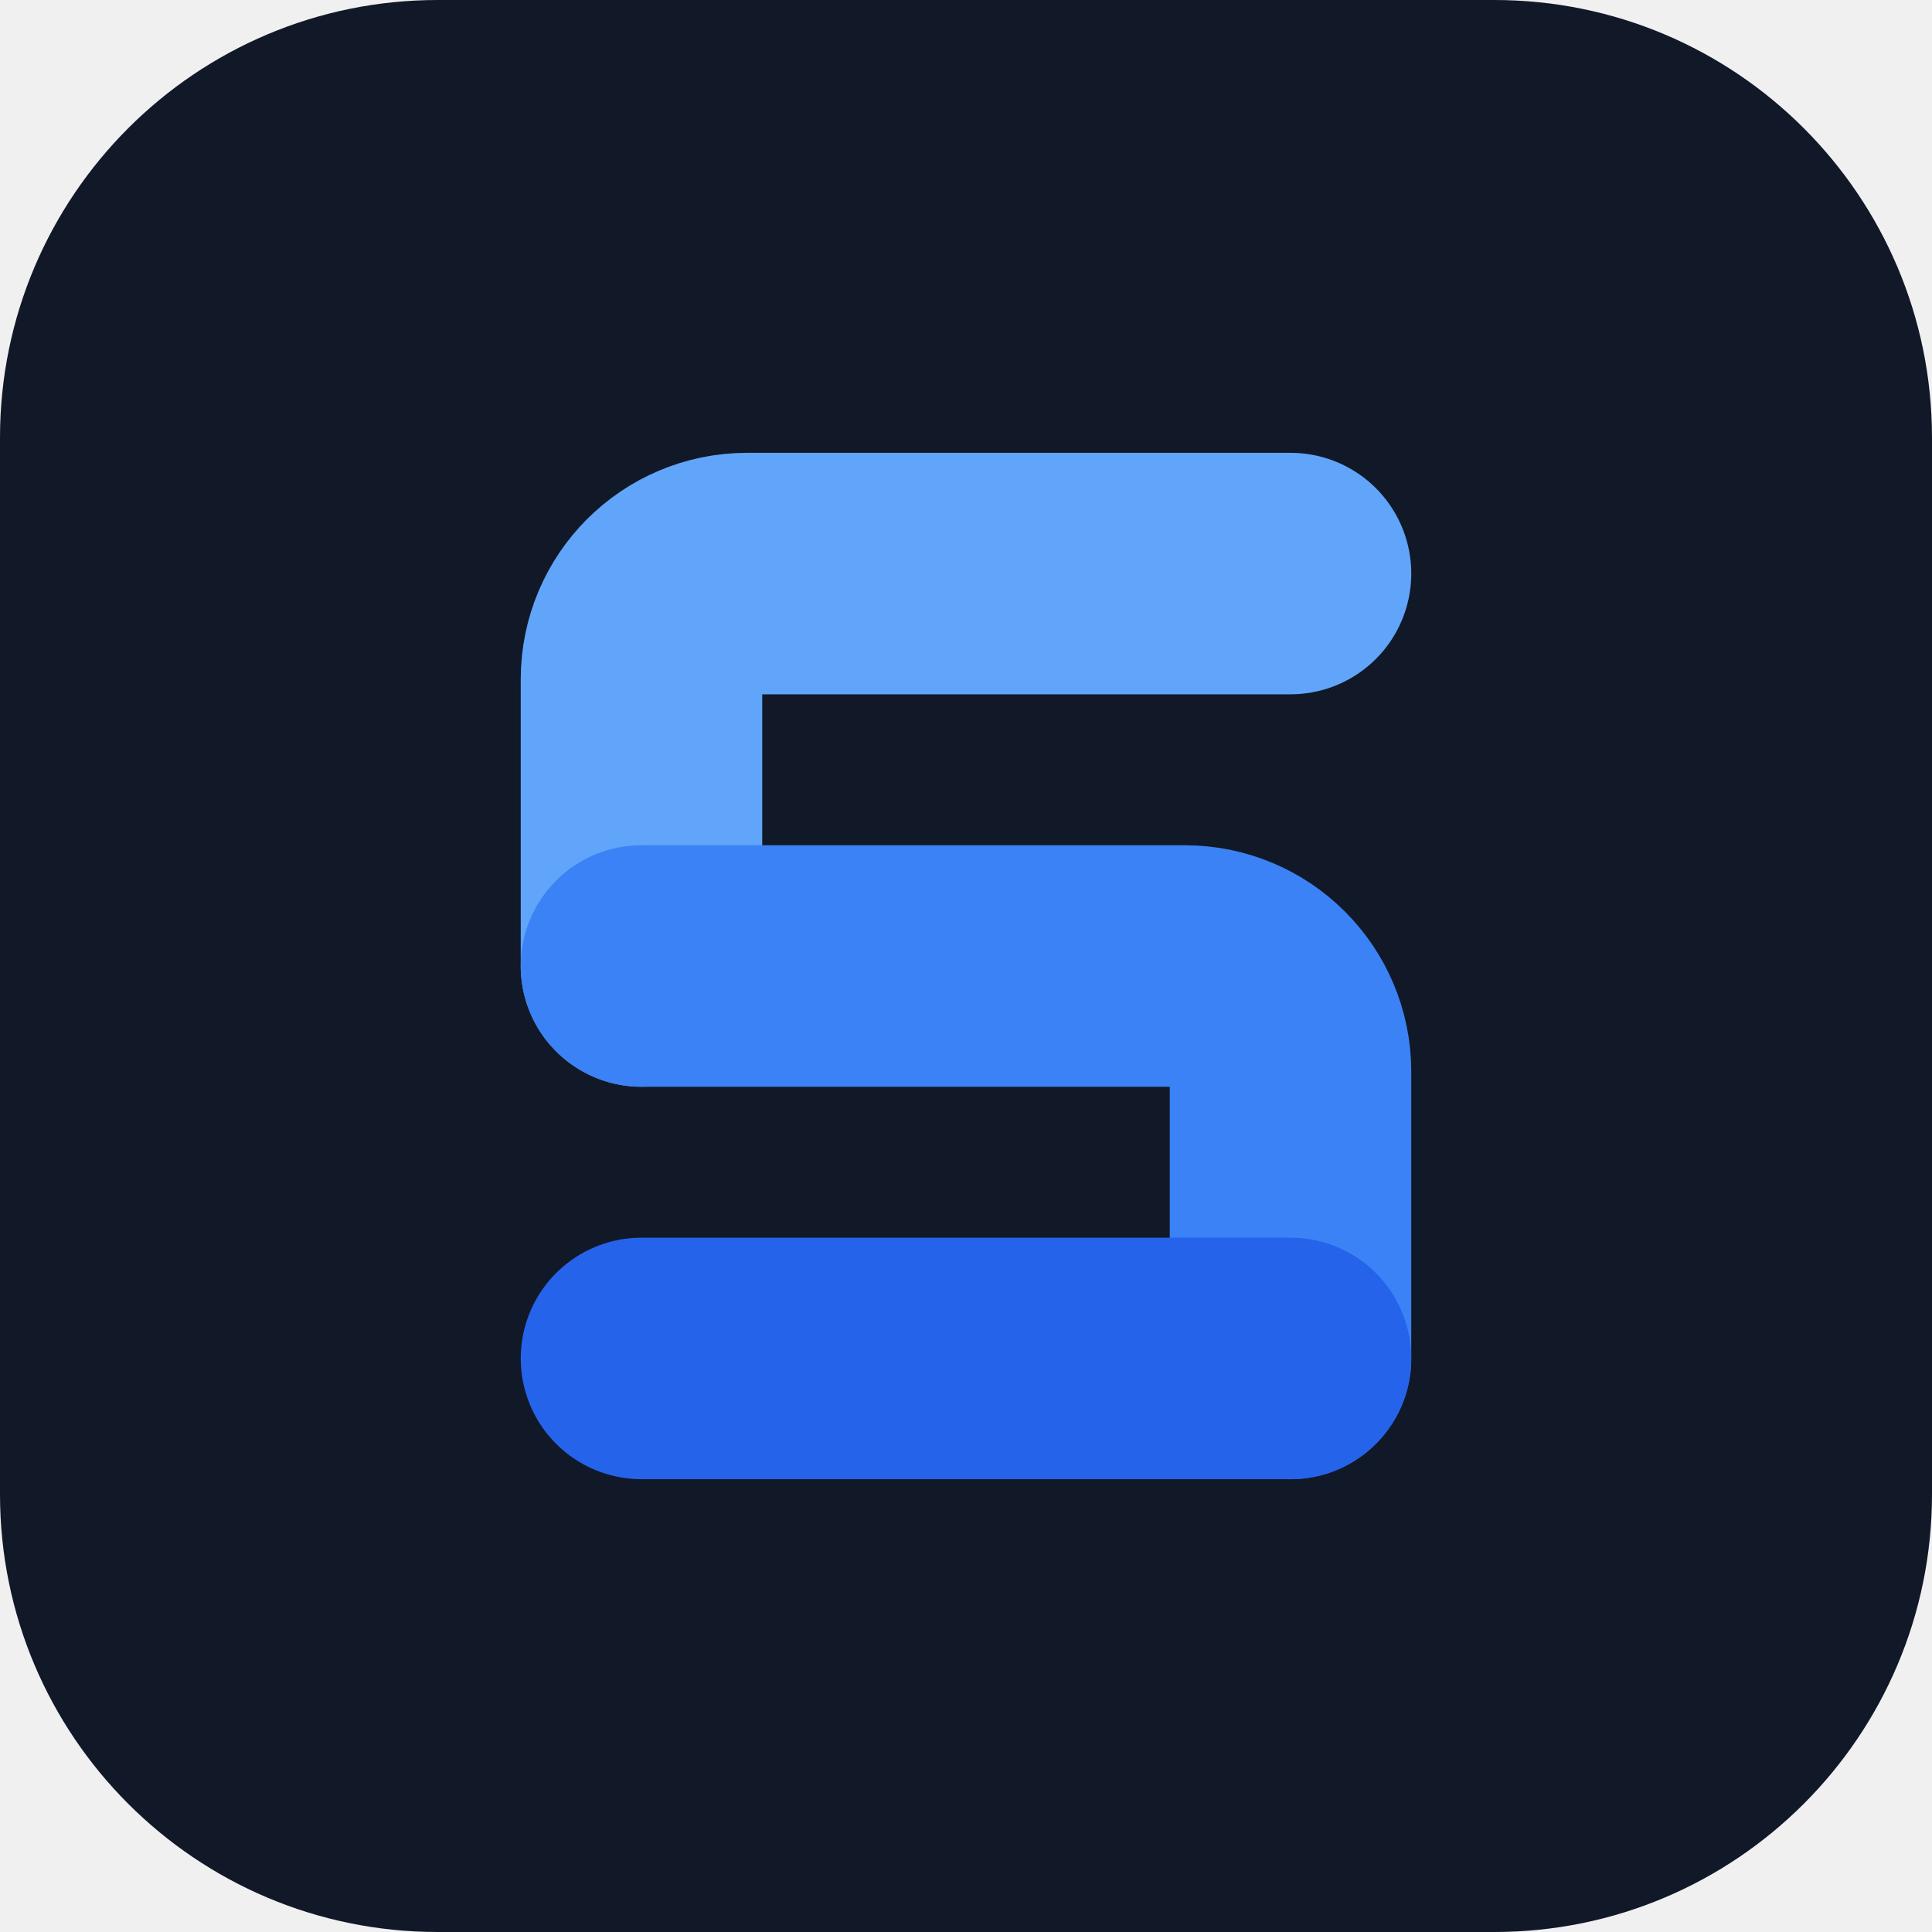
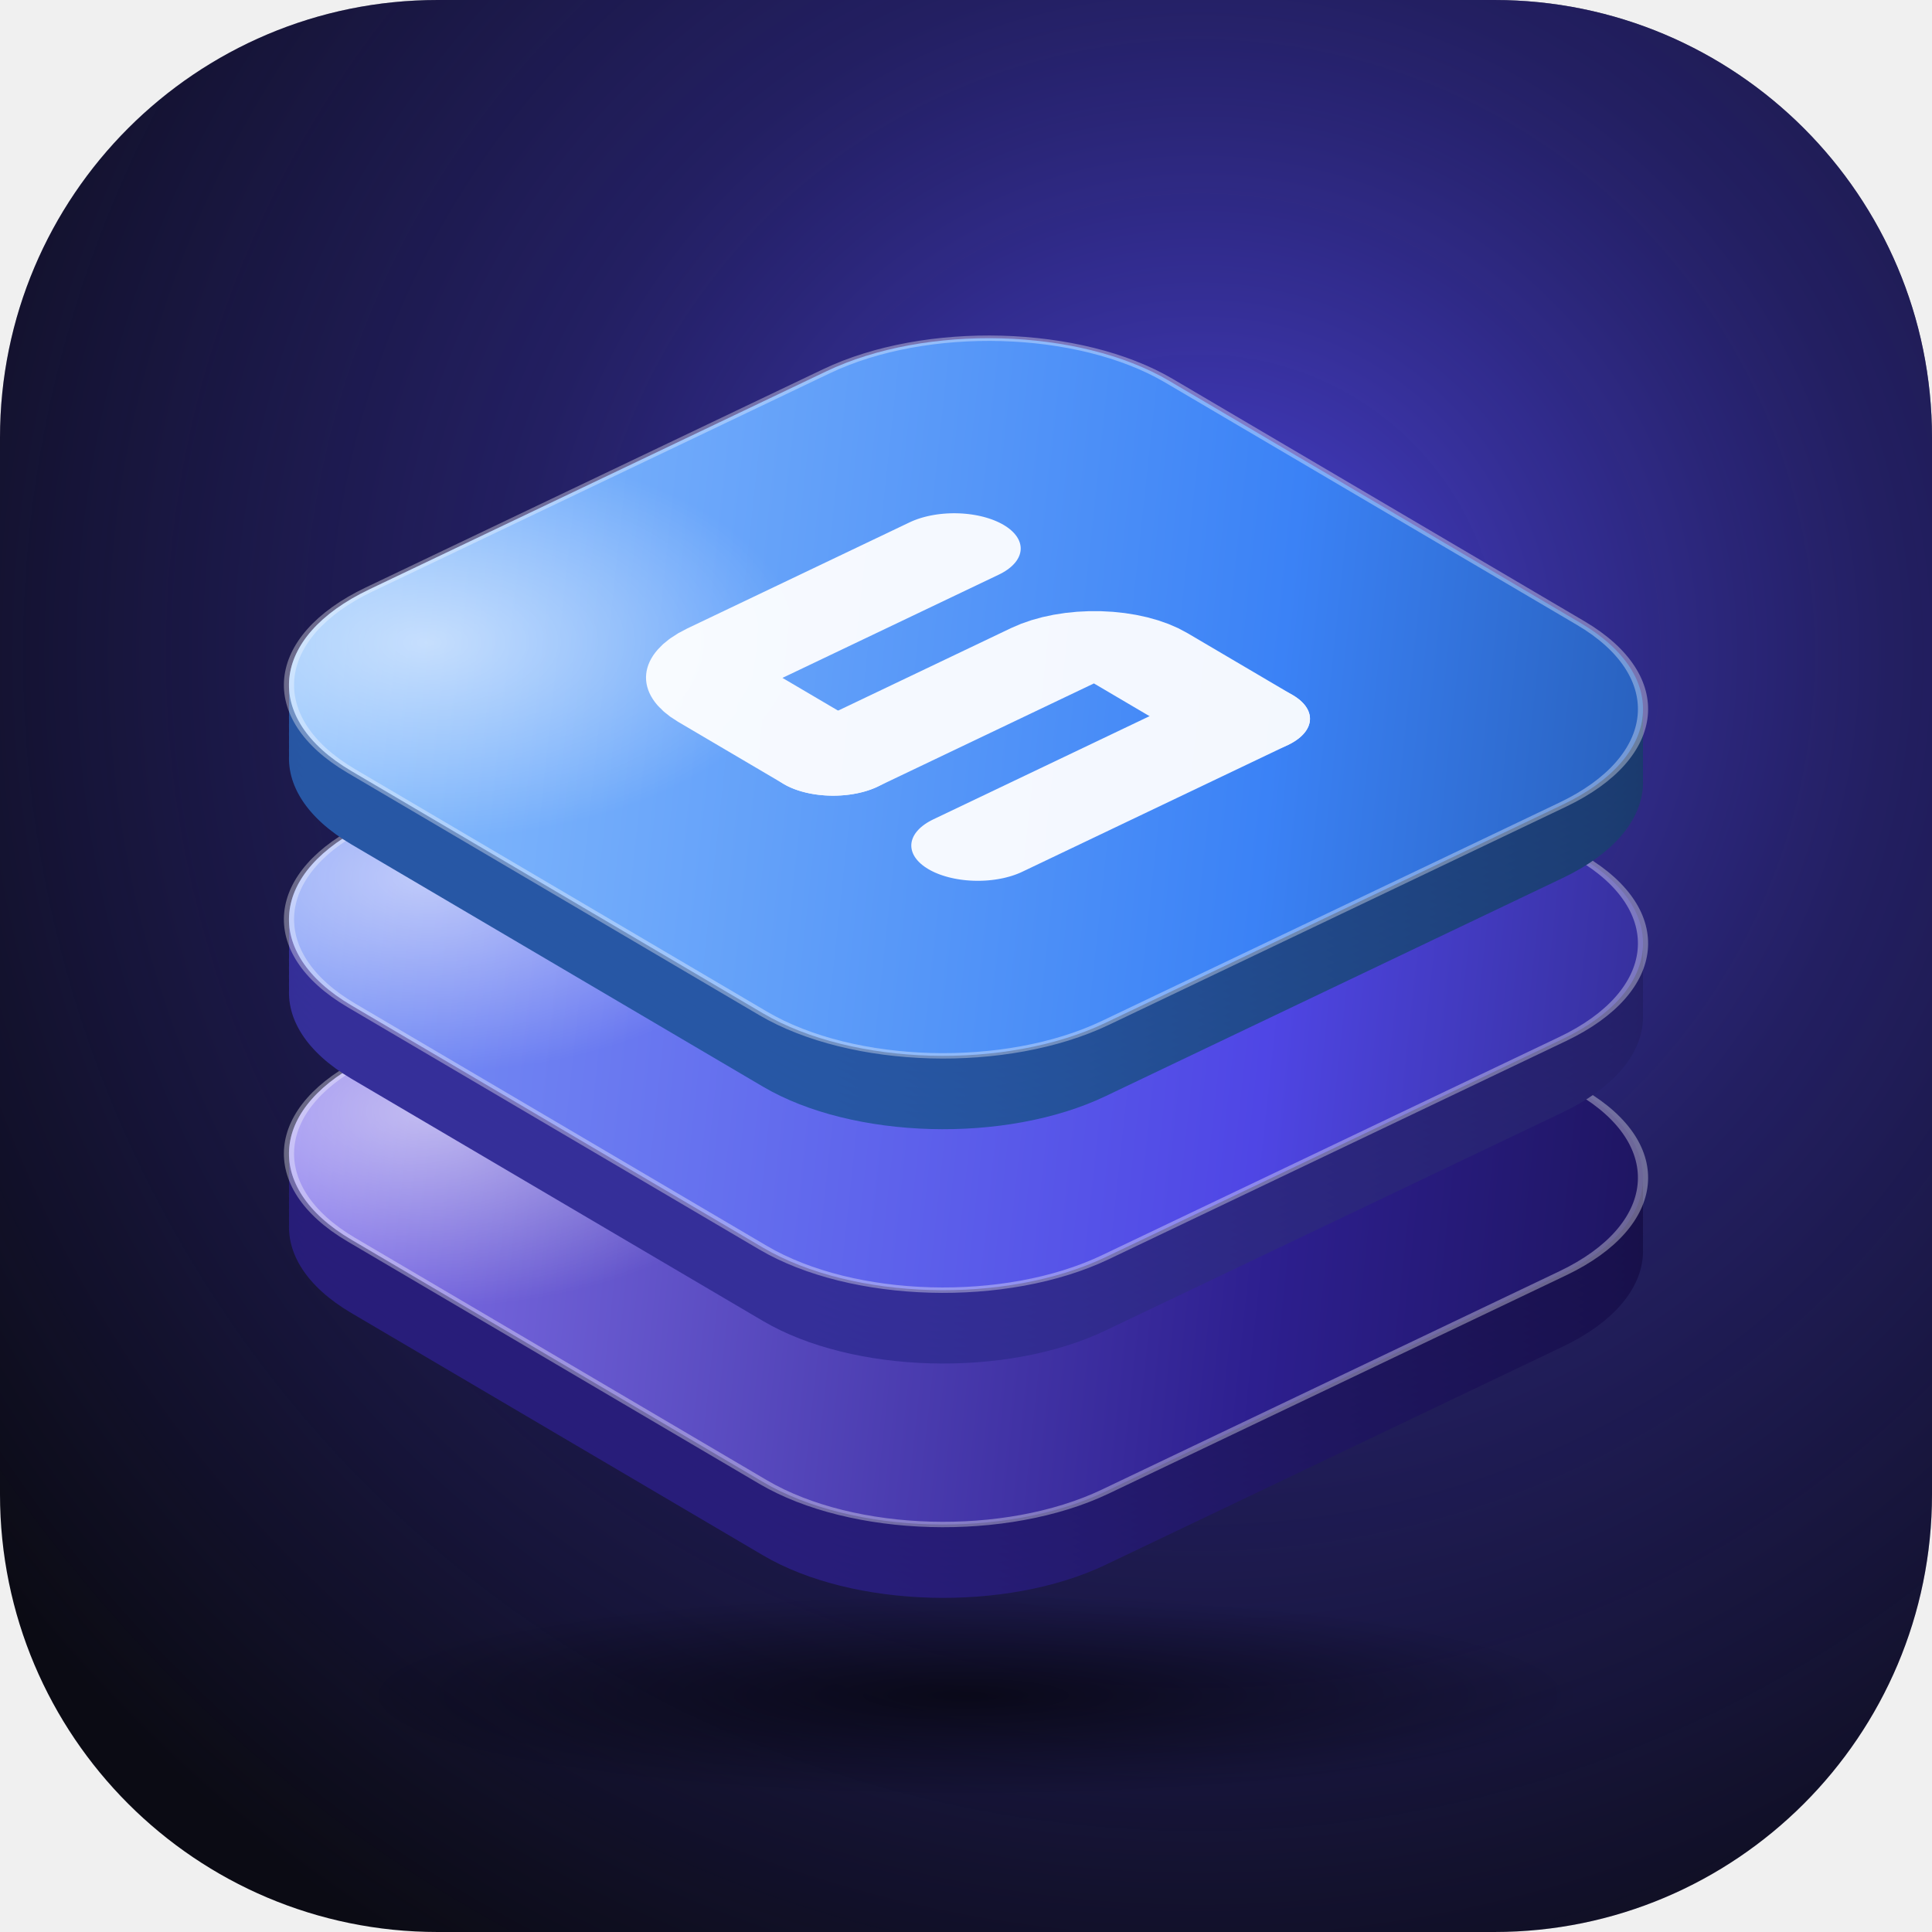
- <svg xmlns="http://www.w3.org/2000/svg" viewBox="0 0 512 512">
-   <rect width="512" height="512" rx="116" fill="#111827" />
-   <g fill="none" stroke-width="64" stroke-linecap="round" stroke-linejoin="round">
-     <path d="M342 152H198a28 28 0 0 0-28 28v76" stroke="#60A5FA" />
-     <path d="M170 256h144a28 28 0 0 1 28 28v76" stroke="#3B82F6" />
-     <path d="M342 360H170" stroke="#2563EB" />
+ <svg xmlns="http://www.w3.org/2000/svg" xmlns:xlink="http://www.w3.org/1999/xlink" viewBox="0 0 1024 1024">
+   <defs>
+     <clipPath id="tile">
+       <rect width="1024" height="1024" rx="232" />
+     </clipPath>
+     <radialGradient id="glow" cx="0.62" cy="0.34" r="0.78">
+       <stop offset="0" stop-color="#4f46e5" stop-opacity="0.95" />
+       <stop offset="0.45" stop-color="#3730a3" stop-opacity="0.55" />
+       <stop offset="1" stop-color="#3730a3" stop-opacity="0" />
+     </radialGradient>
+     <radialGradient id="floor">
+       <stop offset="0" stop-color="#000" stop-opacity="0.6" />
+       <stop offset="1" stop-color="#000" stop-opacity="0" />
+     </radialGradient>
+     <rect id="sq" x="-270" y="-270" width="540" height="540" rx="119" />
+     <linearGradient id="top1" x1="0" y1="0" x2="1" y2="1">
+       <stop offset="0" stop-color="#93c5fd" />
+       <stop offset="0.7" stop-color="#3b82f6" />
+       <stop offset="1" stop-color="#2459b0" />
+     </linearGradient>
+     <linearGradient id="top2" x1="0" y1="0" x2="1" y2="1">
+       <stop offset="0" stop-color="#7c9cf8" />
+       <stop offset="0.7" stop-color="#4f46e5" />
+       <stop offset="1" stop-color="#302a8a" />
+     </linearGradient>
+     <linearGradient id="top3" x1="0" y1="0" x2="1" y2="1">
+       <stop offset="0" stop-color="#8b7cf6" />
+       <stop offset="0.7" stop-color="#2d1f8f" />
+       <stop offset="1" stop-color="#1b1356" />
+     </linearGradient>
+     <radialGradient id="sheen" cx="0.2" cy="0.1" r="0.75">
+       <stop offset="0" stop-color="#fff" stop-opacity="0.55" />
+       <stop offset="0.45" stop-color="#fff" stop-opacity="0" />
+     </radialGradient>
+     <linearGradient id="side1" gradientUnits="userSpaceOnUse" x1="-333" y1="0" x2="333" y2="0">
+       <stop offset="0" stop-color="#295bac" />
+       <stop offset="1" stop-color="#183462" />
+     </linearGradient>
+     <linearGradient id="side2" gradientUnits="userSpaceOnUse" x1="-333" y1="0" x2="333" y2="0">
+       <stop offset="0" stop-color="#3731a0" />
+       <stop offset="1" stop-color="#201c5c" />
+     </linearGradient>
+     <linearGradient id="side3" gradientUnits="userSpaceOnUse" x1="-333" y1="0" x2="333" y2="0">
+       <stop offset="0" stop-color="#2a1f80" />
+       <stop offset="1" stop-color="#140d40" />
+     </linearGradient>
+     <g id="edge">
+       <use xlink:href="#sq" transform="translate(0 36) scale(1 .53) rotate(-42)" />
+       <use xlink:href="#sq" transform="translate(0 32) scale(1 .53) rotate(-42)" />
+       <use xlink:href="#sq" transform="translate(0 28) scale(1 .53) rotate(-42)" />
+       <use xlink:href="#sq" transform="translate(0 24) scale(1 .53) rotate(-42)" />
+       <use xlink:href="#sq" transform="translate(0 20) scale(1 .53) rotate(-42)" />
+       <use xlink:href="#sq" transform="translate(0 16) scale(1 .53) rotate(-42)" />
+       <use xlink:href="#sq" transform="translate(0 12) scale(1 .53) rotate(-42)" />
+       <use xlink:href="#sq" transform="translate(0 8) scale(1 .53) rotate(-42)" />
+       <use xlink:href="#sq" transform="translate(0 4) scale(1 .53) rotate(-42)" />
+     </g>
+   </defs>
+   <g clip-path="url(#tile)">
+     <rect width="1024" height="1024" fill="#0b0b14" />
+     <rect width="1024" height="1024" fill="url(#glow)" />
+     <g transform="translate(512 512) scale(1.08) translate(-512 -512)">
+       <ellipse cx="512" cy="870" rx="300" ry="50" fill="url(#floor)" />
+       <g transform="translate(512 610)">
+         <use xlink:href="#edge" fill="url(#side3)" />
+         <use xlink:href="#sq" transform="scale(1 .53) rotate(-42)" fill="url(#top3)" />
+         <use xlink:href="#sq" transform="scale(1 .53) rotate(-42)" fill="url(#sheen)" />
+         <use xlink:href="#sq" transform="scale(1 .53) rotate(-42)" fill="none" stroke="#fff" stroke-opacity="0.35" stroke-width="5" />
+       </g>
+       <g transform="translate(512 495)">
+         <use xlink:href="#edge" fill="url(#side2)" />
+         <use xlink:href="#sq" transform="scale(1 .53) rotate(-42)" fill="url(#top2)" />
+         <use xlink:href="#sq" transform="scale(1 .53) rotate(-42)" fill="url(#sheen)" />
+         <use xlink:href="#sq" transform="scale(1 .53) rotate(-42)" fill="none" stroke="#fff" stroke-opacity="0.35" stroke-width="5" />
+       </g>
+       <g transform="translate(512 380)">
+         <use xlink:href="#edge" fill="url(#side1)" />
+         <use xlink:href="#sq" transform="scale(1 .53) rotate(-42)" fill="url(#top1)" />
+         <use xlink:href="#sq" transform="scale(1 .53) rotate(-42)" fill="url(#sheen)" />
+         <use xlink:href="#sq" transform="scale(1 .53) rotate(-42)" fill="none" stroke="#fff" stroke-opacity="0.35" stroke-width="5" />
+         <g transform="scale(1 .53) rotate(-42) scale(1.02) translate(-256 -256)" fill="none" opacity="0.94" stroke="#fff" stroke-width="64" stroke-linecap="round" stroke-linejoin="round">
+           <path d="M342 152H198a28 28 0 0 0-28 28v76" />
+           <path d="M170 256h144a28 28 0 0 1 28 28v76" />
+           <path d="M342 360H170" />
+         </g>
+       </g>
+     </g>
  </g>
</svg>
